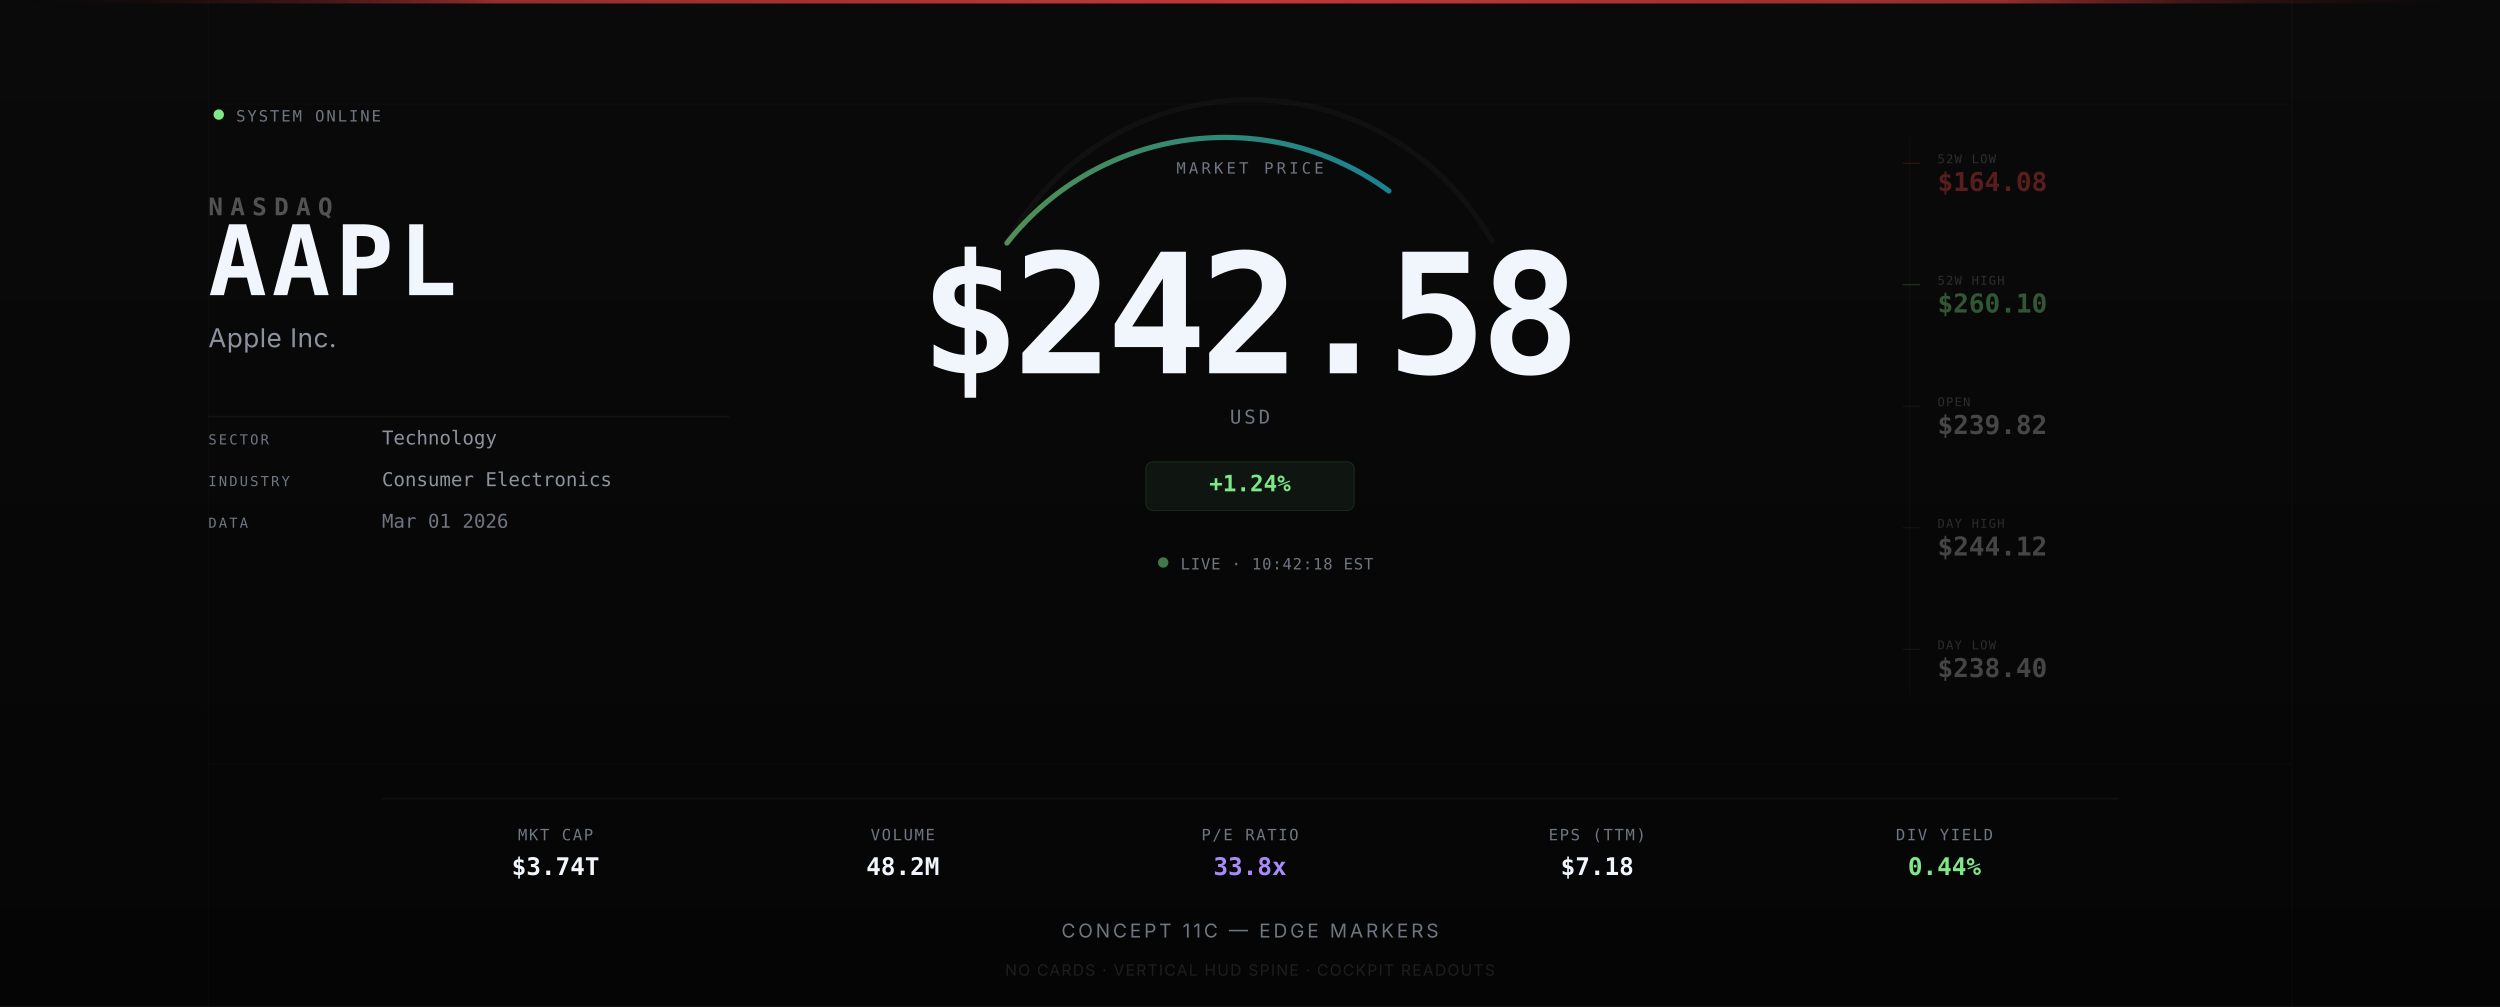
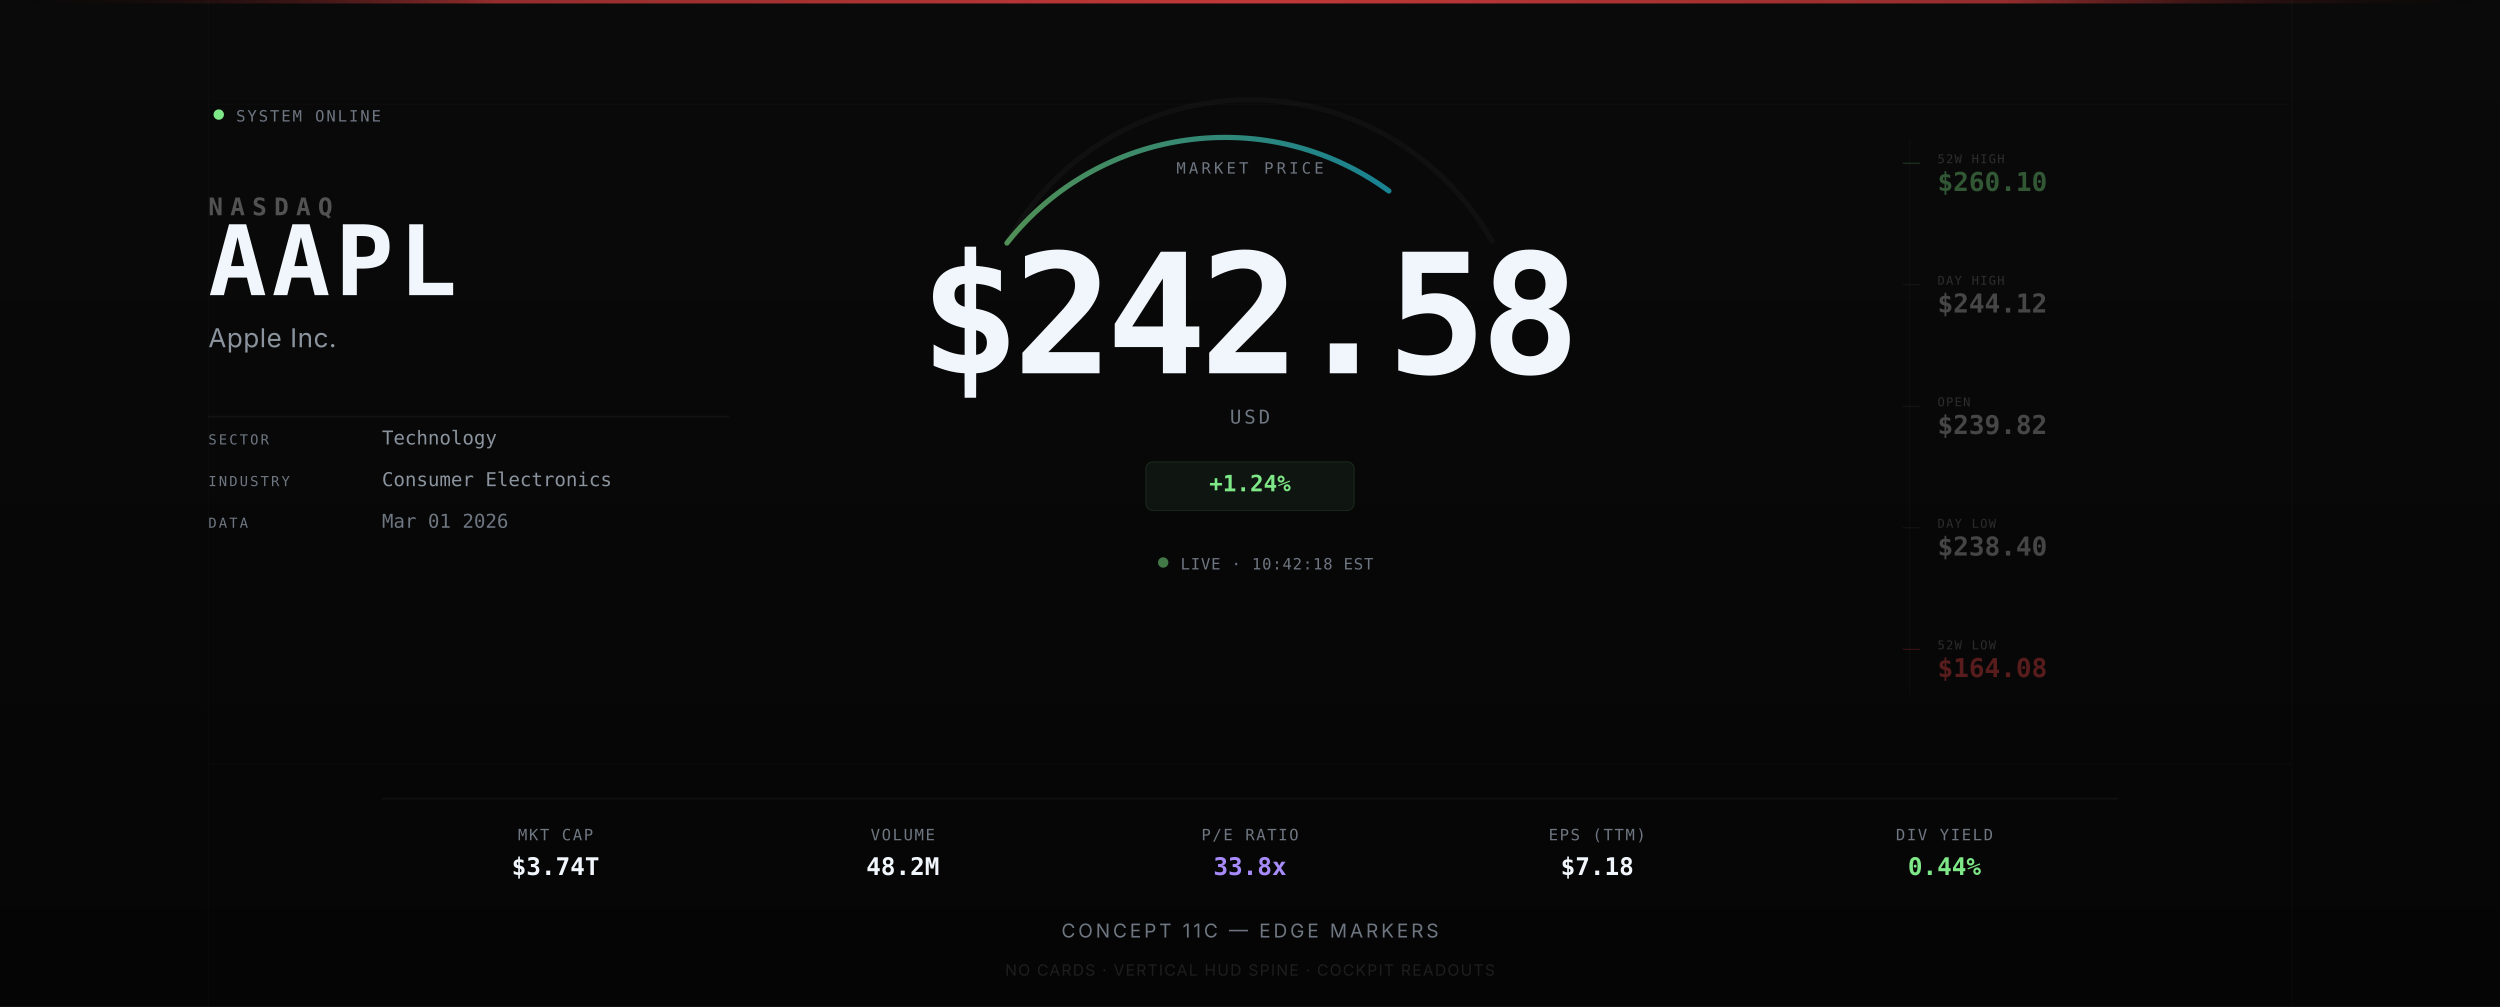
<svg xmlns="http://www.w3.org/2000/svg" viewBox="0 0 1440 580" width="1440" height="580">
  <defs>
    <linearGradient id="bg11c" x1="0" y1="0" x2="0" y2="1">
      <stop offset="0%" stop-color="#0A0A0A" />
      <stop offset="100%" stop-color="#050505" />
    </linearGradient>
    <linearGradient id="redLine11c" x1="0" y1="0" x2="1" y2="0">
      <stop offset="0%" stop-color="transparent" />
      <stop offset="20%" stop-color="rgba(239,68,68,0.6)" />
      <stop offset="50%" stop-color="rgba(239,68,68,0.8)" />
      <stop offset="80%" stop-color="rgba(239,68,68,0.6)" />
      <stop offset="100%" stop-color="transparent" />
    </linearGradient>
    <linearGradient id="gaugeGrad11c" x1="0" y1="0" x2="1" y2="0">
      <stop offset="0%" stop-color="rgba(126,231,135,0.6)" />
      <stop offset="100%" stop-color="rgba(34,211,238,0.6)" />
    </linearGradient>
    <linearGradient id="edgeFade11c" x1="0" y1="0" x2="0" y2="1">
      <stop offset="0%" stop-color="rgba(255,255,255,0.06)" />
      <stop offset="100%" stop-color="rgba(255,255,255,0)" />
    </linearGradient>
    <filter id="glow11c">
      <feGaussianBlur stdDeviation="4" />
    </filter>
  </defs>
  <rect width="1440" height="580" fill="url(#bg11c)" />
  <rect x="0" y="0" width="1440" height="2" fill="url(#redLine11c)" />
  <g opacity="0.02" stroke="#fff" stroke-width="0.5">
    <line x1="120" y1="0" x2="120" y2="580" />
    <line x1="1320" y1="0" x2="1320" y2="580" />
    <line x1="120" y1="60" x2="1320" y2="60" />
    <line x1="120" y1="440" x2="1320" y2="440" />
  </g>
  <g transform="translate(120, 60)">
    <circle cx="6" cy="6" r="3" fill="#7EE787" />
    <text x="16" y="10" font-family="monospace" font-size="9" fill="#6E7681" letter-spacing="0.12em">SYSTEM ONLINE</text>
    <text y="64" font-family="'SF Mono', 'Roboto Mono', monospace" font-size="14" font-weight="700" fill="rgba(255,255,255,0.3)" letter-spacing="0.3em">NASDAQ</text>
    <text y="110" font-family="'SF Mono', 'Roboto Mono', monospace" font-size="56" font-weight="700" fill="#F0F6FC" letter-spacing="0.05em">AAPL</text>
    <text y="140" font-family="-apple-system, sans-serif" font-size="15" fill="#8B949E" letter-spacing="0.02em">Apple Inc.</text>
    <g transform="translate(0, 180)">
      <line x1="0" y1="0" x2="300" y2="0" stroke="rgba(255,255,255,0.04)" />
      <g transform="translate(0, 16)">
        <text font-family="monospace" font-size="8" fill="#6E7681" letter-spacing="0.15em">SECTOR</text>
        <text x="100" font-family="monospace" font-size="11" fill="#8B949E">Technology</text>
      </g>
      <g transform="translate(0, 40)">
        <text font-family="monospace" font-size="8" fill="#6E7681" letter-spacing="0.15em">INDUSTRY</text>
        <text x="100" font-family="monospace" font-size="11" fill="#8B949E">Consumer Electronics</text>
      </g>
      <g transform="translate(0, 64)">
        <text font-family="monospace" font-size="8" fill="#6E7681" letter-spacing="0.15em">DATA</text>
        <text x="100" font-family="monospace" font-size="11" fill="#6E7681">Mar 01 2026</text>
      </g>
    </g>
  </g>
  <g transform="translate(720, 0)">
    <g transform="translate(0, 240)">
      <path d="M-140,-100 A160,160 0 0,1 140,-100" fill="none" stroke="rgba(255,255,255,0.03)" stroke-width="3" />
      <path d="M-140,-100 A160,160 0 0,1 80,-130" fill="none" stroke="url(#gaugeGrad11c)" stroke-width="3" stroke-linecap="round" />
    </g>
    <text text-anchor="middle" y="100" font-family="monospace" font-size="9" fill="#6E7681" letter-spacing="0.2em">MARKET PRICE</text>
    <text text-anchor="middle" y="215" font-family="'SF Mono', 'Roboto Mono', monospace" font-size="96" font-weight="700" fill="#F0F6FC" letter-spacing="-4">$242.58</text>
    <text text-anchor="middle" y="244" font-family="monospace" font-size="11" fill="#6E7681" letter-spacing="0.15em">USD</text>
    <g transform="translate(0, 280)">
      <rect x="-60" y="-14" width="120" height="28" rx="4" fill="rgba(126,231,135,0.06)" stroke="rgba(126,231,135,0.15)" stroke-width="0.5" />
      <text text-anchor="middle" y="3" font-family="monospace" font-size="13" font-weight="700" fill="#7EE787">+1.24%</text>
    </g>
    <g transform="translate(0, 324)">
      <circle cx="-50" cy="0" r="3" fill="#7EE787" opacity="0.5" />
      <text x="-40" y="4" font-family="monospace" font-size="9" fill="#6E7681" letter-spacing="0.05em">LIVE · 10:42:18 EST</text>
    </g>
  </g>
  <line x1="1100" y1="80" x2="1100" y2="400" stroke="rgba(255,255,255,0.03)" stroke-width="0.5" />
  <g transform="translate(1116, 94)">
-     <line x1="-20" y1="0" x2="-10" y2="0" stroke="rgba(239,68,68,0.25)" stroke-width="0.5" />
-     <text font-family="monospace" font-size="7" fill="rgba(255,255,255,0.15)" letter-spacing="0.1em">52W LOW</text>
-     <text y="16" font-family="'SF Mono', 'Roboto Mono', monospace" font-size="15" font-weight="600" fill="rgba(239,68,68,0.35)">$164.08</text>
-   </g>
-   <g transform="translate(1116, 164)">
    <line x1="-20" y1="0" x2="-10" y2="0" stroke="rgba(126,231,135,0.25)" stroke-width="0.5" />
    <text font-family="monospace" font-size="7" fill="rgba(255,255,255,0.15)" letter-spacing="0.1em">52W HIGH</text>
    <text y="16" font-family="'SF Mono', 'Roboto Mono', monospace" font-size="15" font-weight="600" fill="rgba(126,231,135,0.35)">$260.10</text>
+   </g>
+   <g transform="translate(1116, 164)">
+     <line x1="-20" y1="0" x2="-10" y2="0" stroke="rgba(255,255,255,0.06)" stroke-width="0.5" />
+     <text font-family="monospace" font-size="7" fill="rgba(255,255,255,0.15)" letter-spacing="0.1em">DAY HIGH</text>
+     <text y="16" font-family="'SF Mono', 'Roboto Mono', monospace" font-size="15" font-weight="600" fill="rgba(255,255,255,0.25)">$244.12</text>
  </g>
  <g transform="translate(1116, 234)">
    <line x1="-20" y1="0" x2="-10" y2="0" stroke="rgba(255,255,255,0.06)" stroke-width="0.5" />
    <text font-family="monospace" font-size="7" fill="rgba(255,255,255,0.15)" letter-spacing="0.1em">OPEN</text>
    <text y="16" font-family="'SF Mono', 'Roboto Mono', monospace" font-size="15" font-weight="600" fill="rgba(255,255,255,0.25)">$239.82</text>
  </g>
  <g transform="translate(1116, 304)">
    <line x1="-20" y1="0" x2="-10" y2="0" stroke="rgba(255,255,255,0.06)" stroke-width="0.5" />
-     <text font-family="monospace" font-size="7" fill="rgba(255,255,255,0.15)" letter-spacing="0.1em">DAY HIGH</text>
-     <text y="16" font-family="'SF Mono', 'Roboto Mono', monospace" font-size="15" font-weight="600" fill="rgba(255,255,255,0.25)">$244.12</text>
+     <text font-family="monospace" font-size="7" fill="rgba(255,255,255,0.15)" letter-spacing="0.1em">DAY LOW</text>
+     <text y="16" font-family="'SF Mono', 'Roboto Mono', monospace" font-size="15" font-weight="600" fill="rgba(255,255,255,0.25)">$238.40</text>
  </g>
  <g transform="translate(1116, 374)">
-     <line x1="-20" y1="0" x2="-10" y2="0" stroke="rgba(255,255,255,0.06)" stroke-width="0.5" />
-     <text font-family="monospace" font-size="7" fill="rgba(255,255,255,0.15)" letter-spacing="0.1em">DAY LOW</text>
-     <text y="16" font-family="'SF Mono', 'Roboto Mono', monospace" font-size="15" font-weight="600" fill="rgba(255,255,255,0.25)">$238.40</text>
+     <line x1="-20" y1="0" x2="-10" y2="0" stroke="rgba(239,68,68,0.25)" stroke-width="0.5" />
+     <text font-family="monospace" font-size="7" fill="rgba(255,255,255,0.15)" letter-spacing="0.1em">52W LOW</text>
+     <text y="16" font-family="'SF Mono', 'Roboto Mono', monospace" font-size="15" font-weight="600" fill="rgba(239,68,68,0.35)">$164.08</text>
  </g>
  <g transform="translate(0, 460)">
    <line x1="220" y1="0" x2="1220" y2="0" stroke="rgba(255,255,255,0.04)" stroke-width="1" />
    <g transform="translate(320, 24)">
      <text text-anchor="middle" font-family="monospace" font-size="9" fill="#6E7681" letter-spacing="0.1em" y="0">MKT CAP</text>
      <text text-anchor="middle" font-family="monospace" font-size="14" font-weight="600" fill="#F0F6FC" y="20">$3.74T</text>
    </g>
    <g transform="translate(520, 24)">
      <text text-anchor="middle" font-family="monospace" font-size="9" fill="#6E7681" letter-spacing="0.1em" y="0">VOLUME</text>
      <text text-anchor="middle" font-family="monospace" font-size="14" font-weight="600" fill="#F0F6FC" y="20">48.2M</text>
    </g>
    <g transform="translate(720, 24)">
      <text text-anchor="middle" font-family="monospace" font-size="9" fill="#6E7681" letter-spacing="0.1em" y="0">P/E RATIO</text>
      <text text-anchor="middle" font-family="monospace" font-size="14" font-weight="600" fill="#A78BFA" y="20">33.8x</text>
    </g>
    <g transform="translate(920, 24)">
      <text text-anchor="middle" font-family="monospace" font-size="9" fill="#6E7681" letter-spacing="0.1em" y="0">EPS (TTM)</text>
      <text text-anchor="middle" font-family="monospace" font-size="14" font-weight="600" fill="#F0F6FC" y="20">$7.18</text>
    </g>
    <g transform="translate(1120, 24)">
      <text text-anchor="middle" font-family="monospace" font-size="9" fill="#6E7681" letter-spacing="0.1em" y="0">DIV YIELD</text>
      <text text-anchor="middle" font-family="monospace" font-size="14" font-weight="600" fill="#7EE787" y="20">0.44%</text>
    </g>
  </g>
  <text x="720" y="540" text-anchor="middle" font-family="-apple-system, sans-serif" font-size="11" fill="#6E7681" letter-spacing="0.15em">CONCEPT 11C — EDGE MARKERS</text>
  <text x="720" y="562" text-anchor="middle" font-family="-apple-system, sans-serif" font-size="9" fill="rgba(255,255,255,0.1)" letter-spacing="0.08em">NO CARDS · VERTICAL HUD SPINE · COCKPIT READOUTS</text>
</svg>
